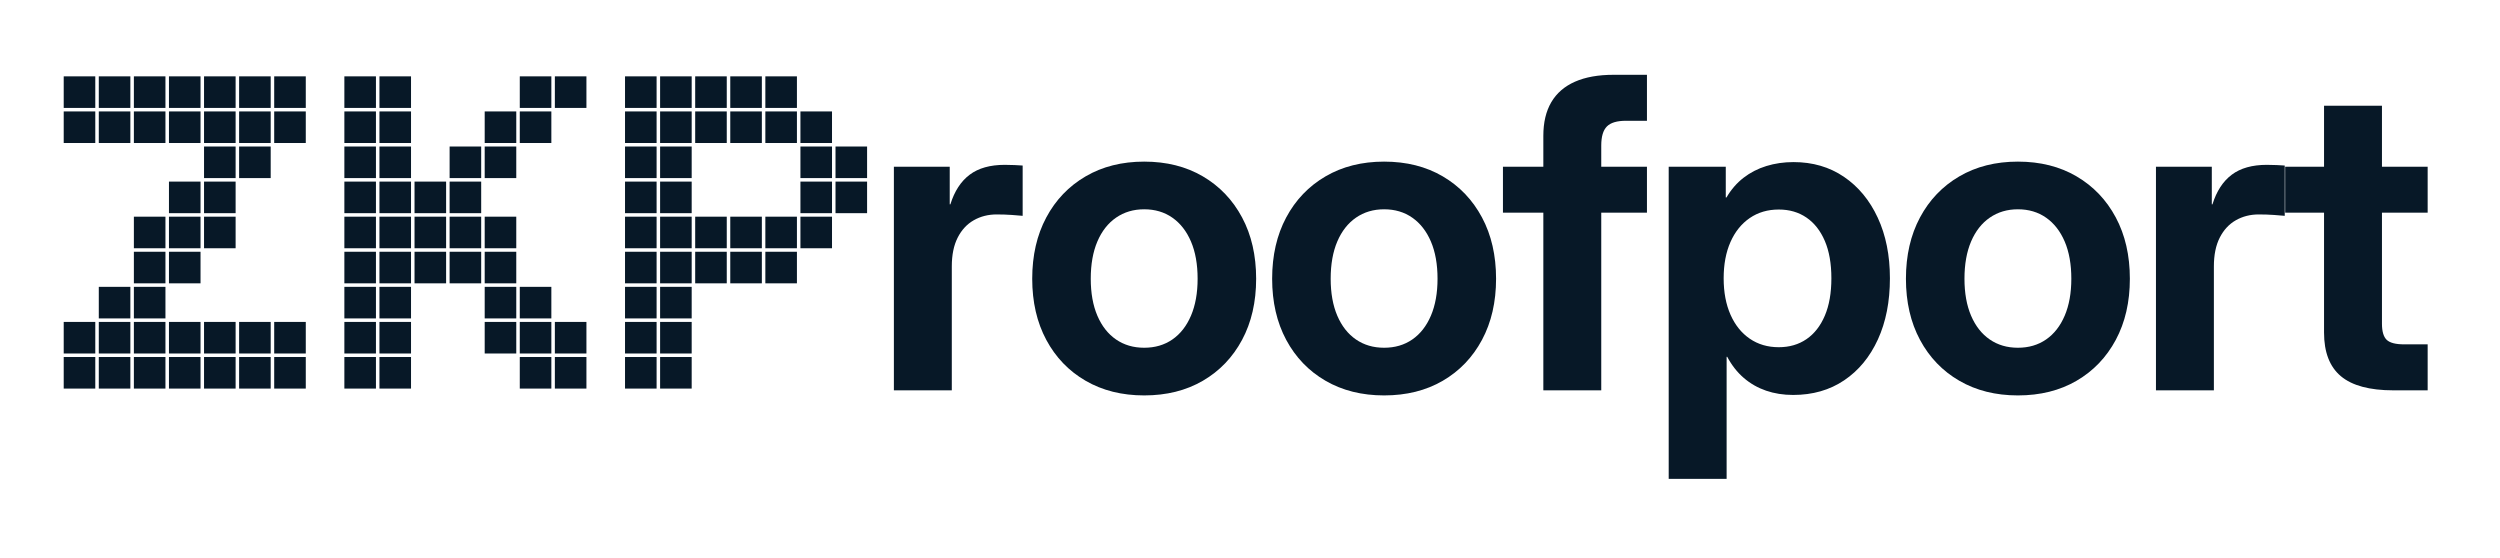
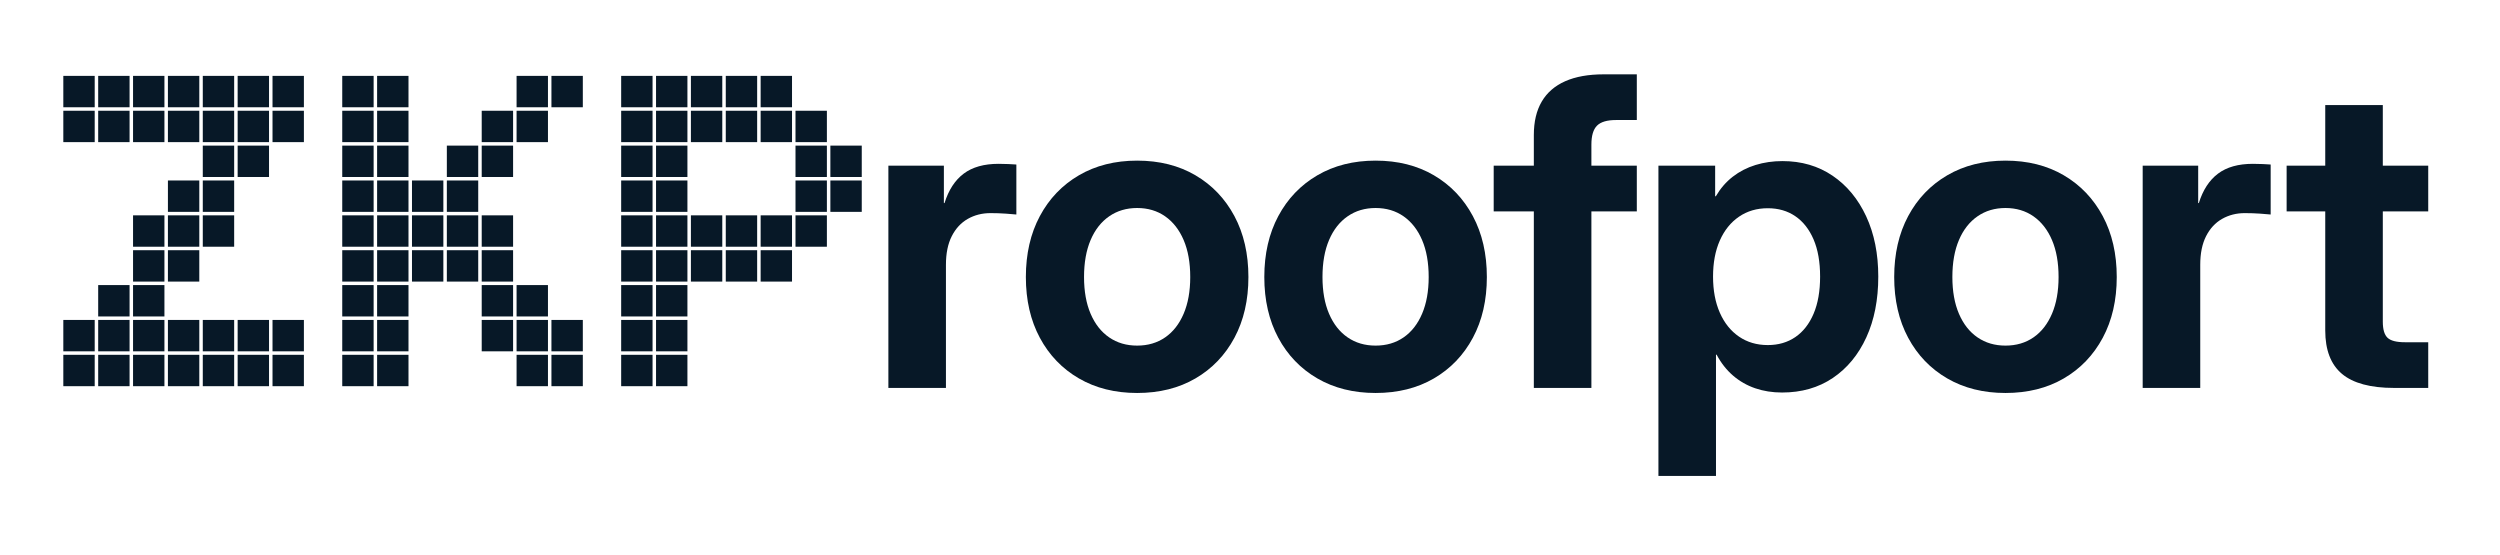
- <svg xmlns="http://www.w3.org/2000/svg" width="807" height="180" viewBox="0 0 807 180" role="img" aria-label="ZKProofport wordmark-mono-light">
+ <svg xmlns="http://www.w3.org/2000/svg" width="812" height="180" viewBox="0 0 812 180" role="img" aria-label="ZKProofport wordmark-mono-light">
  <g transform="translate(20 126)">
    <rect x="0.566" y="-101.354" width="10.192" height="10.192" fill="#071827" />
    <rect x="11.891" y="-101.354" width="10.192" height="10.192" fill="#071827" />
    <rect x="23.215" y="-101.354" width="10.192" height="10.192" fill="#071827" />
    <rect x="34.54" y="-101.354" width="10.192" height="10.192" fill="#071827" />
    <rect x="45.864" y="-101.354" width="10.192" height="10.192" fill="#071827" />
    <rect x="57.188" y="-101.354" width="10.192" height="10.192" fill="#071827" />
    <rect x="68.513" y="-101.354" width="10.192" height="10.192" fill="#071827" />
    <rect x="0.566" y="-90.029" width="10.192" height="10.192" fill="#071827" />
    <rect x="11.891" y="-90.029" width="10.192" height="10.192" fill="#071827" />
    <rect x="23.215" y="-90.029" width="10.192" height="10.192" fill="#071827" />
    <rect x="34.54" y="-90.029" width="10.192" height="10.192" fill="#071827" />
    <rect x="45.864" y="-90.029" width="10.192" height="10.192" fill="#071827" />
    <rect x="57.188" y="-90.029" width="10.192" height="10.192" fill="#071827" />
    <rect x="68.513" y="-90.029" width="10.192" height="10.192" fill="#071827" />
    <rect x="45.864" y="-78.705" width="10.192" height="10.192" fill="#071827" />
    <rect x="57.188" y="-78.705" width="10.192" height="10.192" fill="#071827" />
    <rect x="34.54" y="-67.38" width="10.192" height="10.192" fill="#071827" />
    <rect x="45.864" y="-67.38" width="10.192" height="10.192" fill="#071827" />
    <rect x="23.215" y="-56.056" width="10.192" height="10.192" fill="#071827" />
    <rect x="34.54" y="-56.056" width="10.192" height="10.192" fill="#071827" />
    <rect x="45.864" y="-56.056" width="10.192" height="10.192" fill="#071827" />
    <rect x="23.215" y="-44.732" width="10.192" height="10.192" fill="#071827" />
    <rect x="34.54" y="-44.732" width="10.192" height="10.192" fill="#071827" />
    <rect x="11.891" y="-33.407" width="10.192" height="10.192" fill="#071827" />
    <rect x="23.215" y="-33.407" width="10.192" height="10.192" fill="#071827" />
    <rect x="0.566" y="-22.083" width="10.192" height="10.192" fill="#071827" />
    <rect x="11.891" y="-22.083" width="10.192" height="10.192" fill="#071827" />
    <rect x="23.215" y="-22.083" width="10.192" height="10.192" fill="#071827" />
    <rect x="34.54" y="-22.083" width="10.192" height="10.192" fill="#071827" />
    <rect x="45.864" y="-22.083" width="10.192" height="10.192" fill="#071827" />
    <rect x="57.188" y="-22.083" width="10.192" height="10.192" fill="#071827" />
    <rect x="68.513" y="-22.083" width="10.192" height="10.192" fill="#071827" />
    <rect x="0.566" y="-10.758" width="10.192" height="10.192" fill="#071827" />
    <rect x="11.891" y="-10.758" width="10.192" height="10.192" fill="#071827" />
    <rect x="23.215" y="-10.758" width="10.192" height="10.192" fill="#071827" />
    <rect x="34.54" y="-10.758" width="10.192" height="10.192" fill="#071827" />
    <rect x="45.864" y="-10.758" width="10.192" height="10.192" fill="#071827" />
    <rect x="57.188" y="-10.758" width="10.192" height="10.192" fill="#071827" />
    <rect x="68.513" y="-10.758" width="10.192" height="10.192" fill="#071827" />
    <rect x="91.162" y="-101.354" width="10.192" height="10.192" fill="#071827" />
    <rect x="102.486" y="-101.354" width="10.192" height="10.192" fill="#071827" />
    <rect x="147.784" y="-101.354" width="10.192" height="10.192" fill="#071827" />
    <rect x="159.108" y="-101.354" width="10.192" height="10.192" fill="#071827" />
    <rect x="91.162" y="-90.029" width="10.192" height="10.192" fill="#071827" />
    <rect x="102.486" y="-90.029" width="10.192" height="10.192" fill="#071827" />
    <rect x="136.46" y="-90.029" width="10.192" height="10.192" fill="#071827" />
    <rect x="147.784" y="-90.029" width="10.192" height="10.192" fill="#071827" />
    <rect x="91.162" y="-78.705" width="10.192" height="10.192" fill="#071827" />
    <rect x="102.486" y="-78.705" width="10.192" height="10.192" fill="#071827" />
    <rect x="125.135" y="-78.705" width="10.192" height="10.192" fill="#071827" />
    <rect x="136.46" y="-78.705" width="10.192" height="10.192" fill="#071827" />
    <rect x="91.162" y="-67.38" width="10.192" height="10.192" fill="#071827" />
    <rect x="102.486" y="-67.38" width="10.192" height="10.192" fill="#071827" />
    <rect x="113.811" y="-67.38" width="10.192" height="10.192" fill="#071827" />
    <rect x="125.135" y="-67.38" width="10.192" height="10.192" fill="#071827" />
    <rect x="91.162" y="-56.056" width="10.192" height="10.192" fill="#071827" />
    <rect x="102.486" y="-56.056" width="10.192" height="10.192" fill="#071827" />
    <rect x="113.811" y="-56.056" width="10.192" height="10.192" fill="#071827" />
    <rect x="125.135" y="-56.056" width="10.192" height="10.192" fill="#071827" />
    <rect x="136.46" y="-56.056" width="10.192" height="10.192" fill="#071827" />
    <rect x="91.162" y="-44.732" width="10.192" height="10.192" fill="#071827" />
    <rect x="102.486" y="-44.732" width="10.192" height="10.192" fill="#071827" />
    <rect x="113.811" y="-44.732" width="10.192" height="10.192" fill="#071827" />
    <rect x="125.135" y="-44.732" width="10.192" height="10.192" fill="#071827" />
    <rect x="136.46" y="-44.732" width="10.192" height="10.192" fill="#071827" />
    <rect x="91.162" y="-33.407" width="10.192" height="10.192" fill="#071827" />
    <rect x="102.486" y="-33.407" width="10.192" height="10.192" fill="#071827" />
    <rect x="136.46" y="-33.407" width="10.192" height="10.192" fill="#071827" />
    <rect x="147.784" y="-33.407" width="10.192" height="10.192" fill="#071827" />
    <rect x="91.162" y="-22.083" width="10.192" height="10.192" fill="#071827" />
    <rect x="102.486" y="-22.083" width="10.192" height="10.192" fill="#071827" />
    <rect x="136.46" y="-22.083" width="10.192" height="10.192" fill="#071827" />
    <rect x="147.784" y="-22.083" width="10.192" height="10.192" fill="#071827" />
    <rect x="159.108" y="-22.083" width="10.192" height="10.192" fill="#071827" />
    <rect x="91.162" y="-10.758" width="10.192" height="10.192" fill="#071827" />
    <rect x="102.486" y="-10.758" width="10.192" height="10.192" fill="#071827" />
    <rect x="147.784" y="-10.758" width="10.192" height="10.192" fill="#071827" />
    <rect x="159.108" y="-10.758" width="10.192" height="10.192" fill="#071827" />
    <rect x="181.757" y="-101.354" width="10.192" height="10.192" fill="#071827" />
    <rect x="193.082" y="-101.354" width="10.192" height="10.192" fill="#071827" />
    <rect x="204.406" y="-101.354" width="10.192" height="10.192" fill="#071827" />
    <rect x="215.731" y="-101.354" width="10.192" height="10.192" fill="#071827" />
    <rect x="227.055" y="-101.354" width="10.192" height="10.192" fill="#071827" />
    <rect x="181.757" y="-90.029" width="10.192" height="10.192" fill="#071827" />
    <rect x="193.082" y="-90.029" width="10.192" height="10.192" fill="#071827" />
    <rect x="204.406" y="-90.029" width="10.192" height="10.192" fill="#071827" />
    <rect x="215.731" y="-90.029" width="10.192" height="10.192" fill="#071827" />
    <rect x="227.055" y="-90.029" width="10.192" height="10.192" fill="#071827" />
    <rect x="238.38" y="-90.029" width="10.192" height="10.192" fill="#071827" />
    <rect x="181.757" y="-78.705" width="10.192" height="10.192" fill="#071827" />
    <rect x="193.082" y="-78.705" width="10.192" height="10.192" fill="#071827" />
    <rect x="238.38" y="-78.705" width="10.192" height="10.192" fill="#071827" />
    <rect x="249.704" y="-78.705" width="10.192" height="10.192" fill="#071827" />
    <rect x="181.757" y="-67.38" width="10.192" height="10.192" fill="#071827" />
    <rect x="193.082" y="-67.38" width="10.192" height="10.192" fill="#071827" />
    <rect x="238.38" y="-67.38" width="10.192" height="10.192" fill="#071827" />
    <rect x="249.704" y="-67.38" width="10.192" height="10.192" fill="#071827" />
    <rect x="181.757" y="-56.056" width="10.192" height="10.192" fill="#071827" />
    <rect x="193.082" y="-56.056" width="10.192" height="10.192" fill="#071827" />
    <rect x="204.406" y="-56.056" width="10.192" height="10.192" fill="#071827" />
    <rect x="215.731" y="-56.056" width="10.192" height="10.192" fill="#071827" />
    <rect x="227.055" y="-56.056" width="10.192" height="10.192" fill="#071827" />
    <rect x="238.38" y="-56.056" width="10.192" height="10.192" fill="#071827" />
    <rect x="181.757" y="-44.732" width="10.192" height="10.192" fill="#071827" />
    <rect x="193.082" y="-44.732" width="10.192" height="10.192" fill="#071827" />
    <rect x="204.406" y="-44.732" width="10.192" height="10.192" fill="#071827" />
    <rect x="215.731" y="-44.732" width="10.192" height="10.192" fill="#071827" />
    <rect x="227.055" y="-44.732" width="10.192" height="10.192" fill="#071827" />
    <rect x="181.757" y="-33.407" width="10.192" height="10.192" fill="#071827" />
    <rect x="193.082" y="-33.407" width="10.192" height="10.192" fill="#071827" />
    <rect x="181.757" y="-22.083" width="10.192" height="10.192" fill="#071827" />
    <rect x="193.082" y="-22.083" width="10.192" height="10.192" fill="#071827" />
    <rect x="181.757" y="-10.758" width="10.192" height="10.192" fill="#071827" />
    <rect x="193.082" y="-10.758" width="10.192" height="10.192" fill="#071827" />
    <g fill="#071827" transform="translate(261.1622 0)">
      <path transform="translate(0 0) scale(0.0683594 -0.0683594)" d="M108 0V1056H371.702V878.3H374.802Q403.802 971.55 465.902 1018.175Q528.002 1064.8 631.502 1064.8Q657.202 1064.8 678.502 1063.7Q699.802 1062.6 716.103 1061.5V823.998Q701.153 825.648 665.902 828.123Q630.652 830.598 593.202 830.598Q533.402 830.598 485.202 803.148Q437.002 775.698 409.252 721.173Q381.502 666.648 381.502 585.198V0Z" />
      <path transform="translate(47.9161 0) scale(0.0683594 -0.0683594)" d="M589.001 -24Q431.75 -24 312.475 45.15Q193.2 114.3 126.75 238.3Q60.3 362.3 60.3 526.9Q60.3 692.05 126.75 816.375Q193.2 940.7 312.475 1010.35Q431.75 1080 589.001 1080Q747.251 1080 866.026 1010.35Q984.802 940.7 1051.252 816.375Q1117.702 692.05 1117.702 526.9Q1117.702 362.3 1051.252 238.3Q984.802 114.3 866.026 45.15Q747.251 -24 589.001 -24ZM589.001 201.102Q665.6 201.102 722.2 240.202Q778.799 279.301 810.049 352.601Q841.299 425.901 841.299 526.9Q841.299 629.45 810.049 702.524Q778.799 775.599 722.2 815.248Q665.6 854.898 589.001 854.898Q513.401 854.898 456.302 815.523Q399.202 776.149 367.952 702.799Q336.703 629.45 336.703 526.9Q336.703 425.351 367.952 352.326Q399.202 279.301 456.027 240.202Q512.851 201.102 589.001 201.102Z" />
      <path transform="translate(125.3634 0) scale(0.0683594 -0.0683594)" d="M589.001 -24Q431.75 -24 312.475 45.15Q193.2 114.3 126.75 238.3Q60.3 362.3 60.3 526.9Q60.3 692.05 126.75 816.375Q193.2 940.7 312.475 1010.35Q431.75 1080 589.001 1080Q747.251 1080 866.026 1010.35Q984.802 940.7 1051.252 816.375Q1117.702 692.05 1117.702 526.9Q1117.702 362.3 1051.252 238.3Q984.802 114.3 866.026 45.15Q747.251 -24 589.001 -24ZM589.001 201.102Q665.6 201.102 722.2 240.202Q778.799 279.301 810.049 352.601Q841.299 425.901 841.299 526.9Q841.299 629.45 810.049 702.524Q778.799 775.599 722.2 815.248Q665.6 854.898 589.001 854.898Q513.401 854.898 456.302 815.523Q399.202 776.149 367.952 702.799Q336.703 629.45 336.703 526.9Q336.703 425.351 367.952 352.326Q399.202 279.301 456.027 240.202Q512.851 201.102 589.001 201.102Z" />
      <path transform="translate(202.8108 0) scale(0.0683594 -0.0683594)" d="M697.253 1056V838.898H17.25V1056ZM207.95 0V1201.699Q207.95 1296.599 245.55 1360.6Q283.15 1424.6 357.126 1457.3Q431.101 1490 539.952 1490Q589.802 1490 634.977 1490.0Q680.153 1490 697.253 1490V1272.898Q685.103 1272.898 652.703 1272.898Q620.303 1272.898 598.253 1272.898Q534.853 1272.898 508.153 1246.148Q481.453 1219.398 481.453 1155.898V0Z" />
      <path transform="translate(250.1116 0) scale(0.0683594 -0.0683594)" d="M108 -418V1056H377.502V910.8H380.852Q413.502 966.65 461.227 1003.625Q508.952 1040.6 569.127 1059.2Q629.302 1077.8 697.302 1077.8Q833.052 1077.8 935.377 1008.35Q1037.702 938.9 1095.152 815.175Q1152.602 691.45 1152.602 528.9Q1152.602 364.2 1095.827 240.25Q1039.052 116.3 936.502 47.25Q833.952 -21.8 695.502 -21.8Q626.602 -21.8 567.852 -1.625Q509.102 18.55 462.602 58.55Q416.102 98.55 384.402 158.2H381.502V-418ZM627.651 203.652Q703 203.652 758.6 241.677Q814.199 279.702 845.199 352.401Q876.199 425.101 876.199 528.9Q876.199 633.249 845.199 705.499Q814.199 777.748 758.6 815.773Q703 853.798 627.651 853.798Q549.451 853.798 490.727 813.573Q432.002 773.349 399.752 700.549Q367.502 627.749 367.502 528.9Q367.502 430.601 399.752 357.351Q432.002 284.101 490.727 243.877Q549.451 203.652 627.651 203.652Z" />
      <path transform="translate(329.9516 0) scale(0.0683594 -0.0683594)" d="M589.001 -24Q431.75 -24 312.475 45.15Q193.2 114.3 126.75 238.3Q60.3 362.3 60.3 526.9Q60.3 692.05 126.75 816.375Q193.2 940.7 312.475 1010.35Q431.75 1080 589.001 1080Q747.251 1080 866.026 1010.35Q984.802 940.7 1051.252 816.375Q1117.702 692.05 1117.702 526.9Q1117.702 362.3 1051.252 238.3Q984.802 114.3 866.026 45.15Q747.251 -24 589.001 -24ZM589.001 201.102Q665.6 201.102 722.2 240.202Q778.799 279.301 810.049 352.601Q841.299 425.901 841.299 526.9Q841.299 629.45 810.049 702.524Q778.799 775.599 722.2 815.248Q665.6 854.898 589.001 854.898Q513.401 854.898 456.302 815.523Q399.202 776.149 367.952 702.799Q336.703 629.45 336.703 526.9Q336.703 425.351 367.952 352.326Q399.202 279.301 456.027 240.202Q512.851 201.102 589.001 201.102Z" />
      <path transform="translate(407.3989 0) scale(0.0683594 -0.0683594)" d="M108 0V1056H371.702V878.3H374.802Q403.802 971.55 465.902 1018.175Q528.002 1064.8 631.502 1064.8Q657.202 1064.8 678.502 1063.7Q699.802 1062.6 716.103 1061.5V823.998Q701.153 825.648 665.902 828.123Q630.652 830.598 593.202 830.598Q533.402 830.598 485.202 803.148Q437.002 775.698 409.252 721.173Q381.502 666.648 381.502 585.198V0Z" />
-       <path transform="translate(455.315 0) scale(0.0683594 -0.0683594)" d="M690.053 1056V838.898H17.25V1056ZM200.75 1344H474.253V314.502Q474.253 259.802 496.603 238.452Q518.953 217.102 579.452 217.102Q604.253 217.102 637.503 217.102Q670.753 217.102 690.053 217.102V0Q663.603 0 618.427 0.0Q573.252 0 528.352 0Q359.951 0 280.35 66.7Q200.75 133.4 200.75 273.101Z" />
+       <path transform="translate(460.355 0) scale(0.0683594 -0.0683594)" d="M690.053 1056V838.898H17.25V1056ZM200.75 1344H474.253V314.502Q474.253 259.802 496.603 238.452Q518.953 217.102 579.452 217.102Q604.253 217.102 637.503 217.102Q670.753 217.102 690.053 217.102V0Q663.603 0 618.427 0.0Q573.252 0 528.352 0Q359.951 0 280.35 66.7Q200.75 133.4 200.75 273.101Z" />
    </g>
  </g>
</svg>
